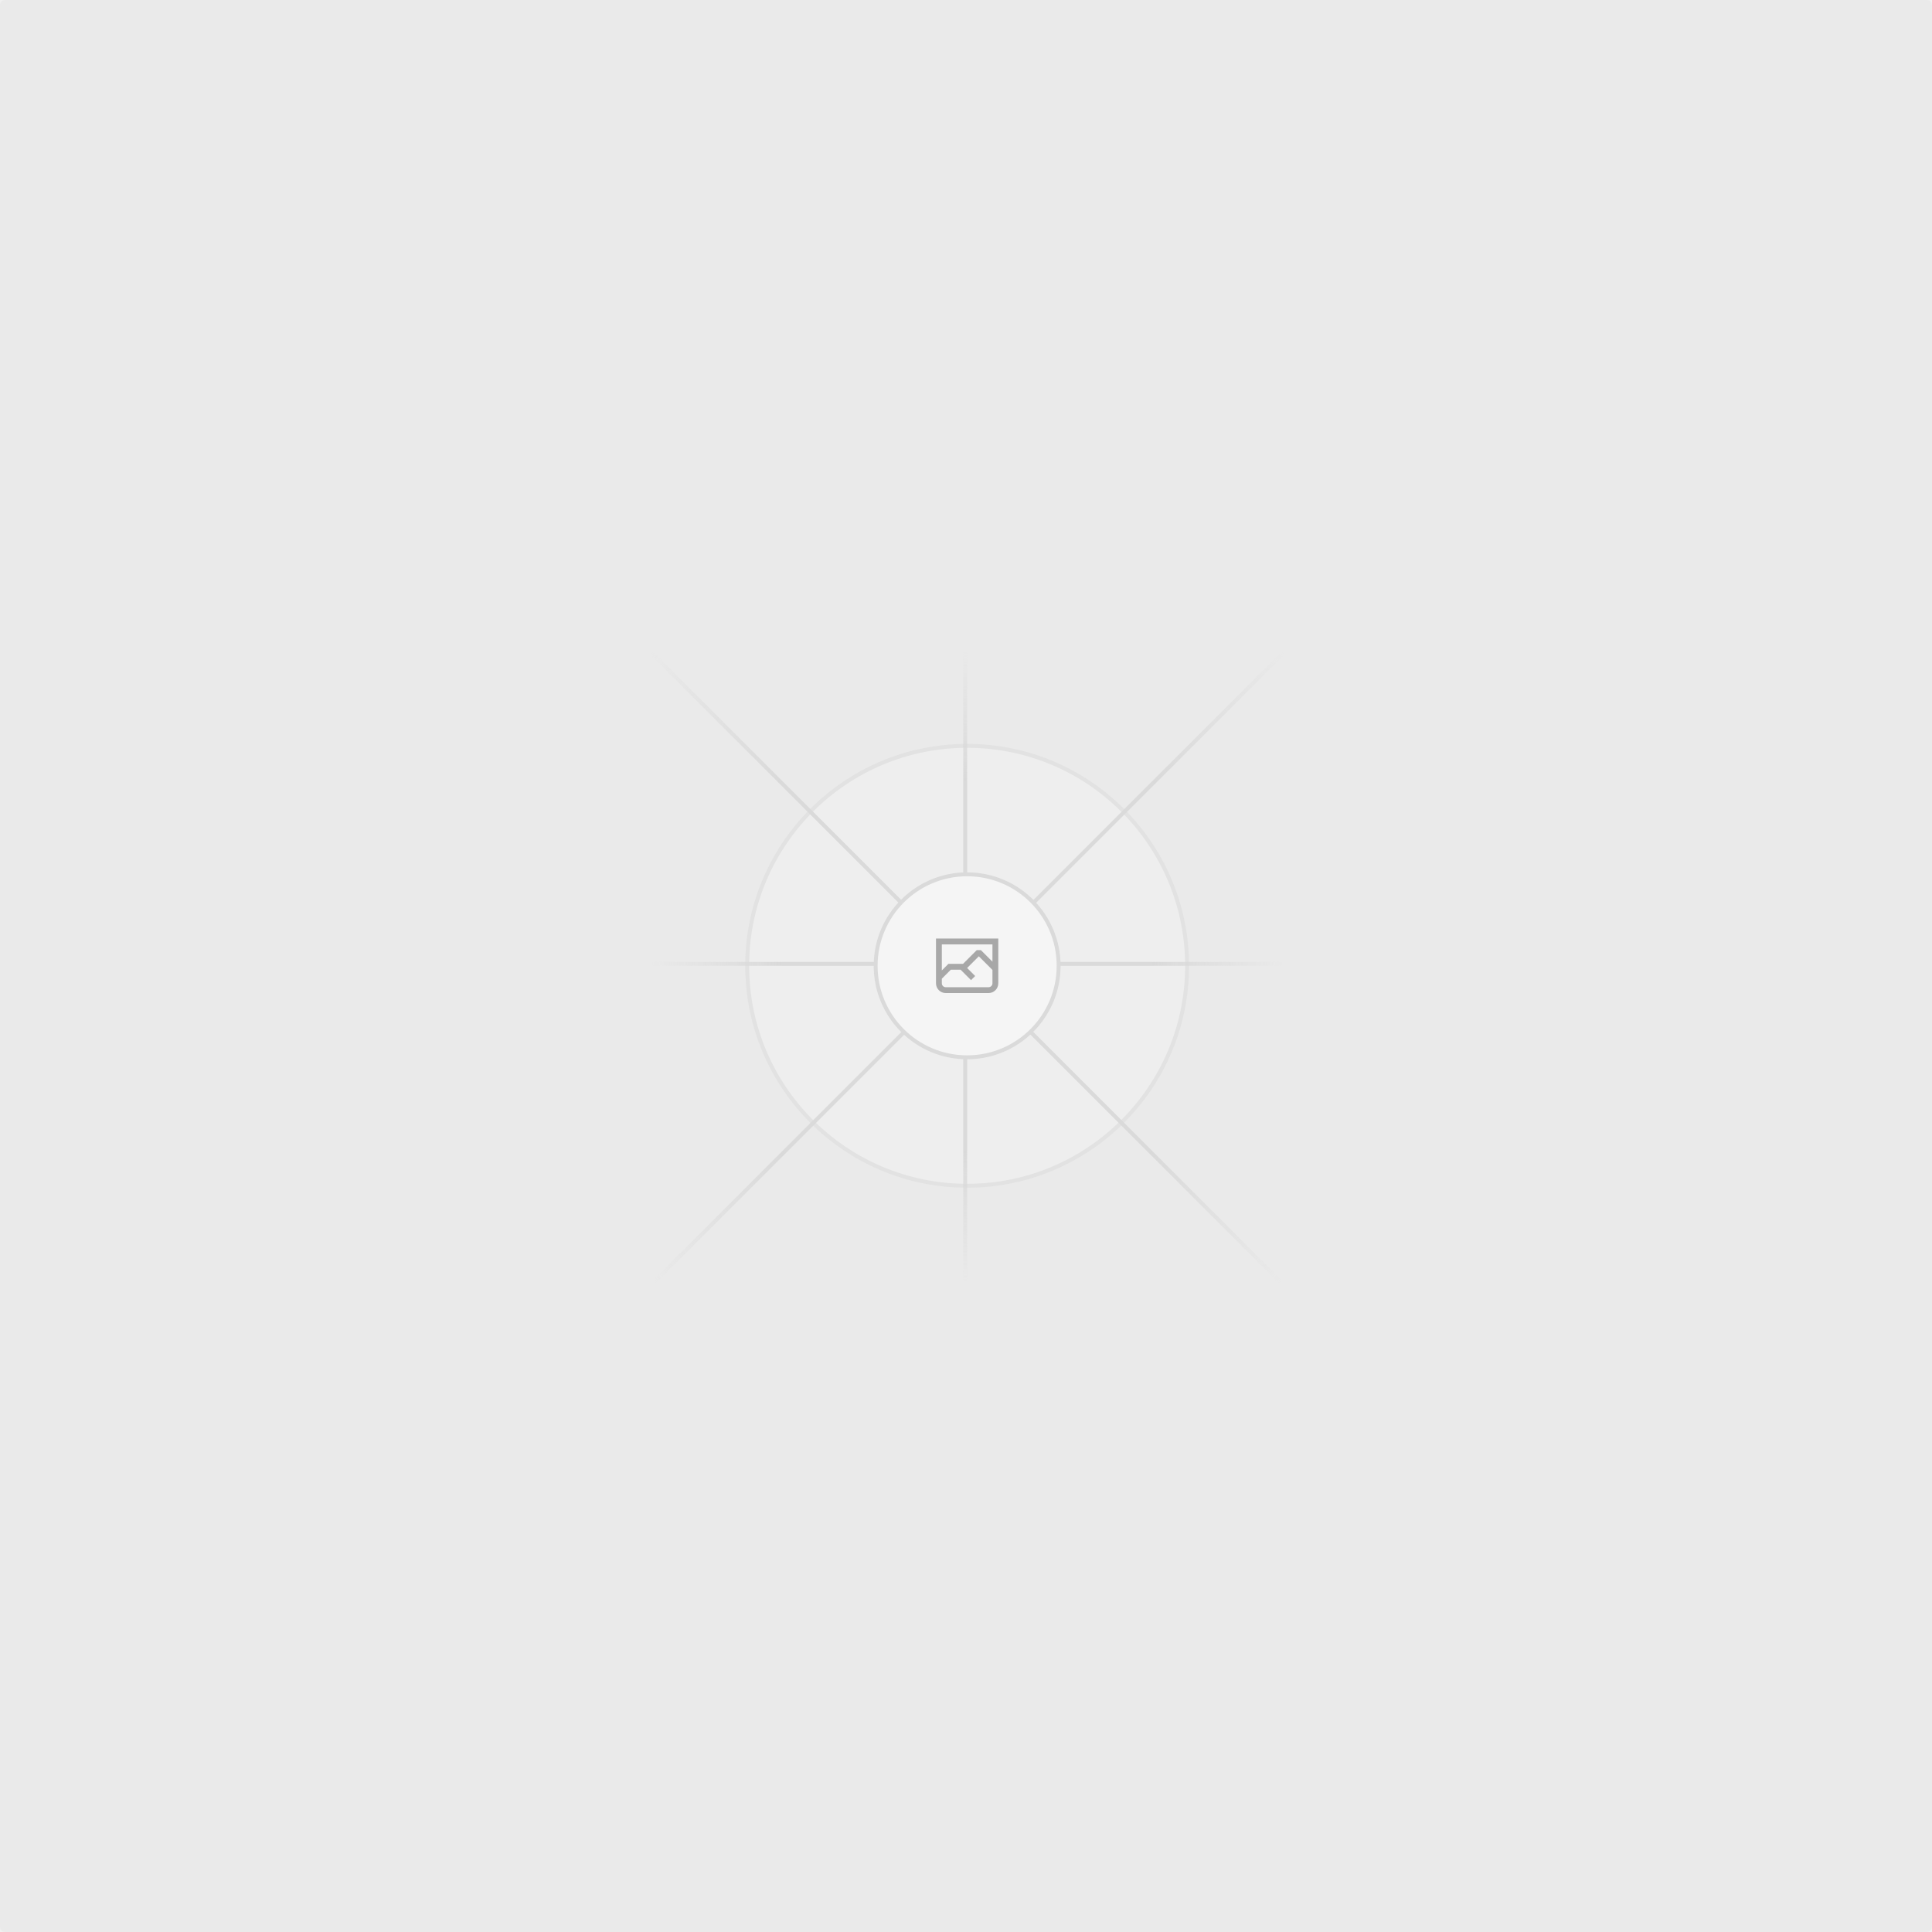
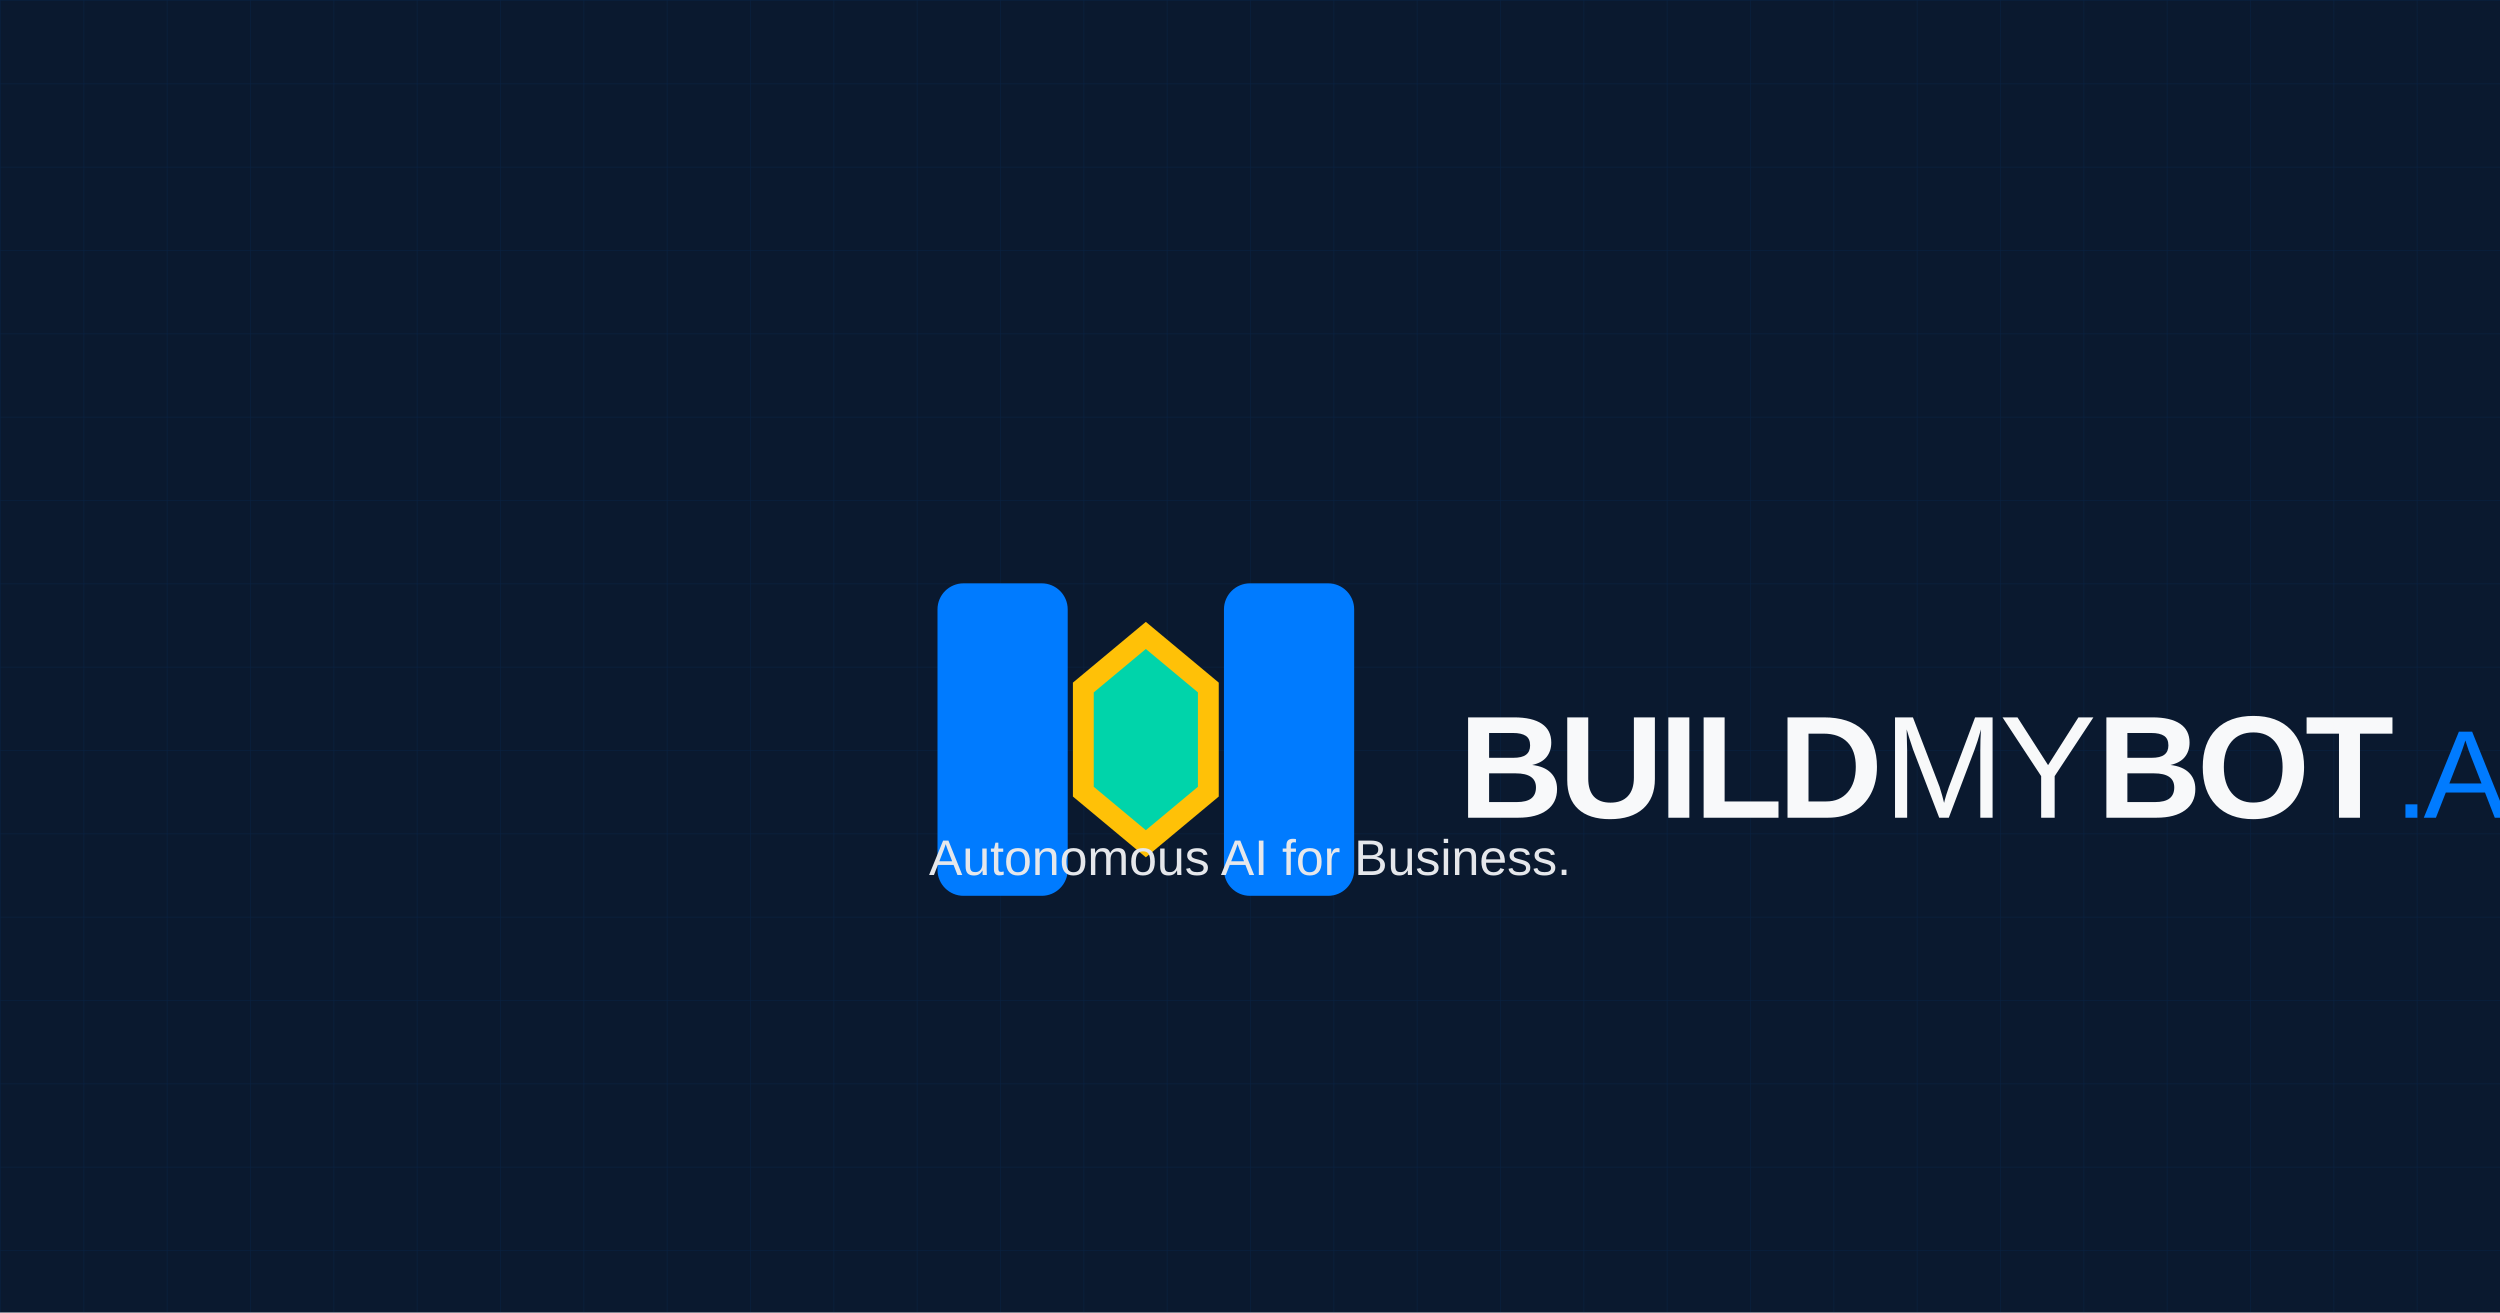
- <svg xmlns="http://www.w3.org/2000/svg" width="1200" height="1200" fill="none">
-   <rect width="1200" height="1200" fill="#EAEAEA" rx="3" />
-   <g opacity=".5">
-     <g opacity=".5">
-       <path fill="#FAFAFA" d="M600.709 736.5c-75.454 0-136.621-61.167-136.621-136.62 0-75.454 61.167-136.621 136.621-136.621 75.453 0 136.62 61.167 136.62 136.621 0 75.453-61.167 136.62-136.62 136.62Z" />
-       <path stroke="#C9C9C9" stroke-width="2.418" d="M600.709 736.5c-75.454 0-136.621-61.167-136.621-136.62 0-75.454 61.167-136.621 136.621-136.621 75.453 0 136.62 61.167 136.62 136.621 0 75.453-61.167 136.62-136.62 136.62Z" />
+ <svg xmlns="http://www.w3.org/2000/svg" width="1200" height="630" viewBox="0 0 1200 630" fill="none">
+   <rect width="1200" height="630" fill="#0A192F" />
+   <defs>
+     <pattern id="grid" width="40" height="40" patternUnits="userSpaceOnUse">
+       <path d="M 40 0 L 0 0 0 40" fill="none" stroke="#007BFF" stroke-width="0.5" opacity="0.1" />
+     </pattern>
+   </defs>
+   <rect width="1200" height="630" fill="url(#grid)" />
+   <g transform="translate(400, 255) scale(2.5)">
+     <g transform="translate(10, 0)">
+       <rect x="10" y="10" width="25" height="60" rx="5" fill="#007BFF" />
+       <rect x="65" y="10" width="25" height="60" rx="5" fill="#007BFF" />
+       <polygon points="50,20 38,30 38,50 50,60 62,50 62,30" fill="#00D4AA" stroke="#FFC107" stroke-width="4" />
    </g>
-     <path stroke="url(#a)" stroke-width="2.418" d="M0-1.209h553.581" transform="scale(1 -1) rotate(45 1163.11 91.165)" />
-     <path stroke="url(#b)" stroke-width="2.418" d="M404.846 598.671h391.726" />
-     <path stroke="url(#c)" stroke-width="2.418" d="M599.5 795.742V404.017" />
-     <path stroke="url(#d)" stroke-width="2.418" d="m795.717 796.597-391.441-391.44" />
-     <path fill="#fff" d="M600.709 656.704c-31.384 0-56.825-25.441-56.825-56.824 0-31.384 25.441-56.825 56.825-56.825 31.383 0 56.824 25.441 56.824 56.825 0 31.383-25.441 56.824-56.824 56.824Z" />
-     <g clip-path="url(#e)">
-       <path fill="#666" fill-rule="evenodd" d="M616.426 586.58h-31.434v16.176l3.553-3.554.531-.531h9.068l.074-.074 8.463-8.463h2.565l7.18 7.181V586.58Zm-15.715 14.654 3.698 3.699 1.283 1.282-2.565 2.565-1.282-1.283-5.2-5.199h-6.066l-5.514 5.514-.073.073v2.876a2.418 2.418 0 0 0 2.418 2.418h26.598a2.418 2.418 0 0 0 2.418-2.418v-8.317l-8.463-8.463-7.181 7.181-.071.072Zm-19.347 5.442v4.085a6.045 6.045 0 0 0 6.046 6.045h26.598a6.044 6.044 0 0 0 6.045-6.045v-7.108l1.356-1.355-1.282-1.283-.074-.073v-17.989h-38.689v23.43l-.146.146.146.147Z" clip-rule="evenodd" />
-     </g>
-     <path stroke="#C9C9C9" stroke-width="2.418" d="M600.709 656.704c-31.384 0-56.825-25.441-56.825-56.824 0-31.384 25.441-56.825 56.825-56.825 31.383 0 56.824 25.441 56.824 56.825 0 31.383-25.441 56.824-56.824 56.824Z" />
+     <text x="120" y="55" fill="#F8F9FA" font-size="28" font-family="Arial, sans-serif" font-weight="bold" letter-spacing="-1">
+       BUILD<tspan fill="#F8F9FA" opacity="0.7" font-weight="300">MY</tspan>BOT<tspan fill="#007BFF" font-size="24" font-weight="300" opacity="0.9">.APP</tspan>
+     </text>
  </g>
-   <defs>
-     <linearGradient id="a" x1="554.061" x2="-.48" y1=".083" y2=".087" gradientUnits="userSpaceOnUse">
-       <stop stop-color="#C9C9C9" stop-opacity="0" />
-       <stop offset=".208" stop-color="#C9C9C9" />
-       <stop offset=".792" stop-color="#C9C9C9" />
-       <stop offset="1" stop-color="#C9C9C9" stop-opacity="0" />
-     </linearGradient>
-     <linearGradient id="b" x1="796.912" x2="404.507" y1="599.963" y2="599.965" gradientUnits="userSpaceOnUse">
-       <stop stop-color="#C9C9C9" stop-opacity="0" />
-       <stop offset=".208" stop-color="#C9C9C9" />
-       <stop offset=".792" stop-color="#C9C9C9" />
-       <stop offset="1" stop-color="#C9C9C9" stop-opacity="0" />
-     </linearGradient>
-     <linearGradient id="c" x1="600.792" x2="600.794" y1="403.677" y2="796.082" gradientUnits="userSpaceOnUse">
-       <stop stop-color="#C9C9C9" stop-opacity="0" />
-       <stop offset=".208" stop-color="#C9C9C9" />
-       <stop offset=".792" stop-color="#C9C9C9" />
-       <stop offset="1" stop-color="#C9C9C9" stop-opacity="0" />
-     </linearGradient>
-     <linearGradient id="d" x1="404.85" x2="796.972" y1="403.903" y2="796.02" gradientUnits="userSpaceOnUse">
-       <stop stop-color="#C9C9C9" stop-opacity="0" />
-       <stop offset=".208" stop-color="#C9C9C9" />
-       <stop offset=".792" stop-color="#C9C9C9" />
-       <stop offset="1" stop-color="#C9C9C9" stop-opacity="0" />
-     </linearGradient>
-     <clipPath id="e">
-       <path fill="#fff" d="M581.364 580.535h38.689v38.689h-38.689z" />
-     </clipPath>
-   </defs>
+   <text x="600" y="420" fill="#E5E7EB" font-size="24" font-family="Arial, sans-serif" text-anchor="middle">
+     Autonomous AI for Business.
+   </text>
</svg>
